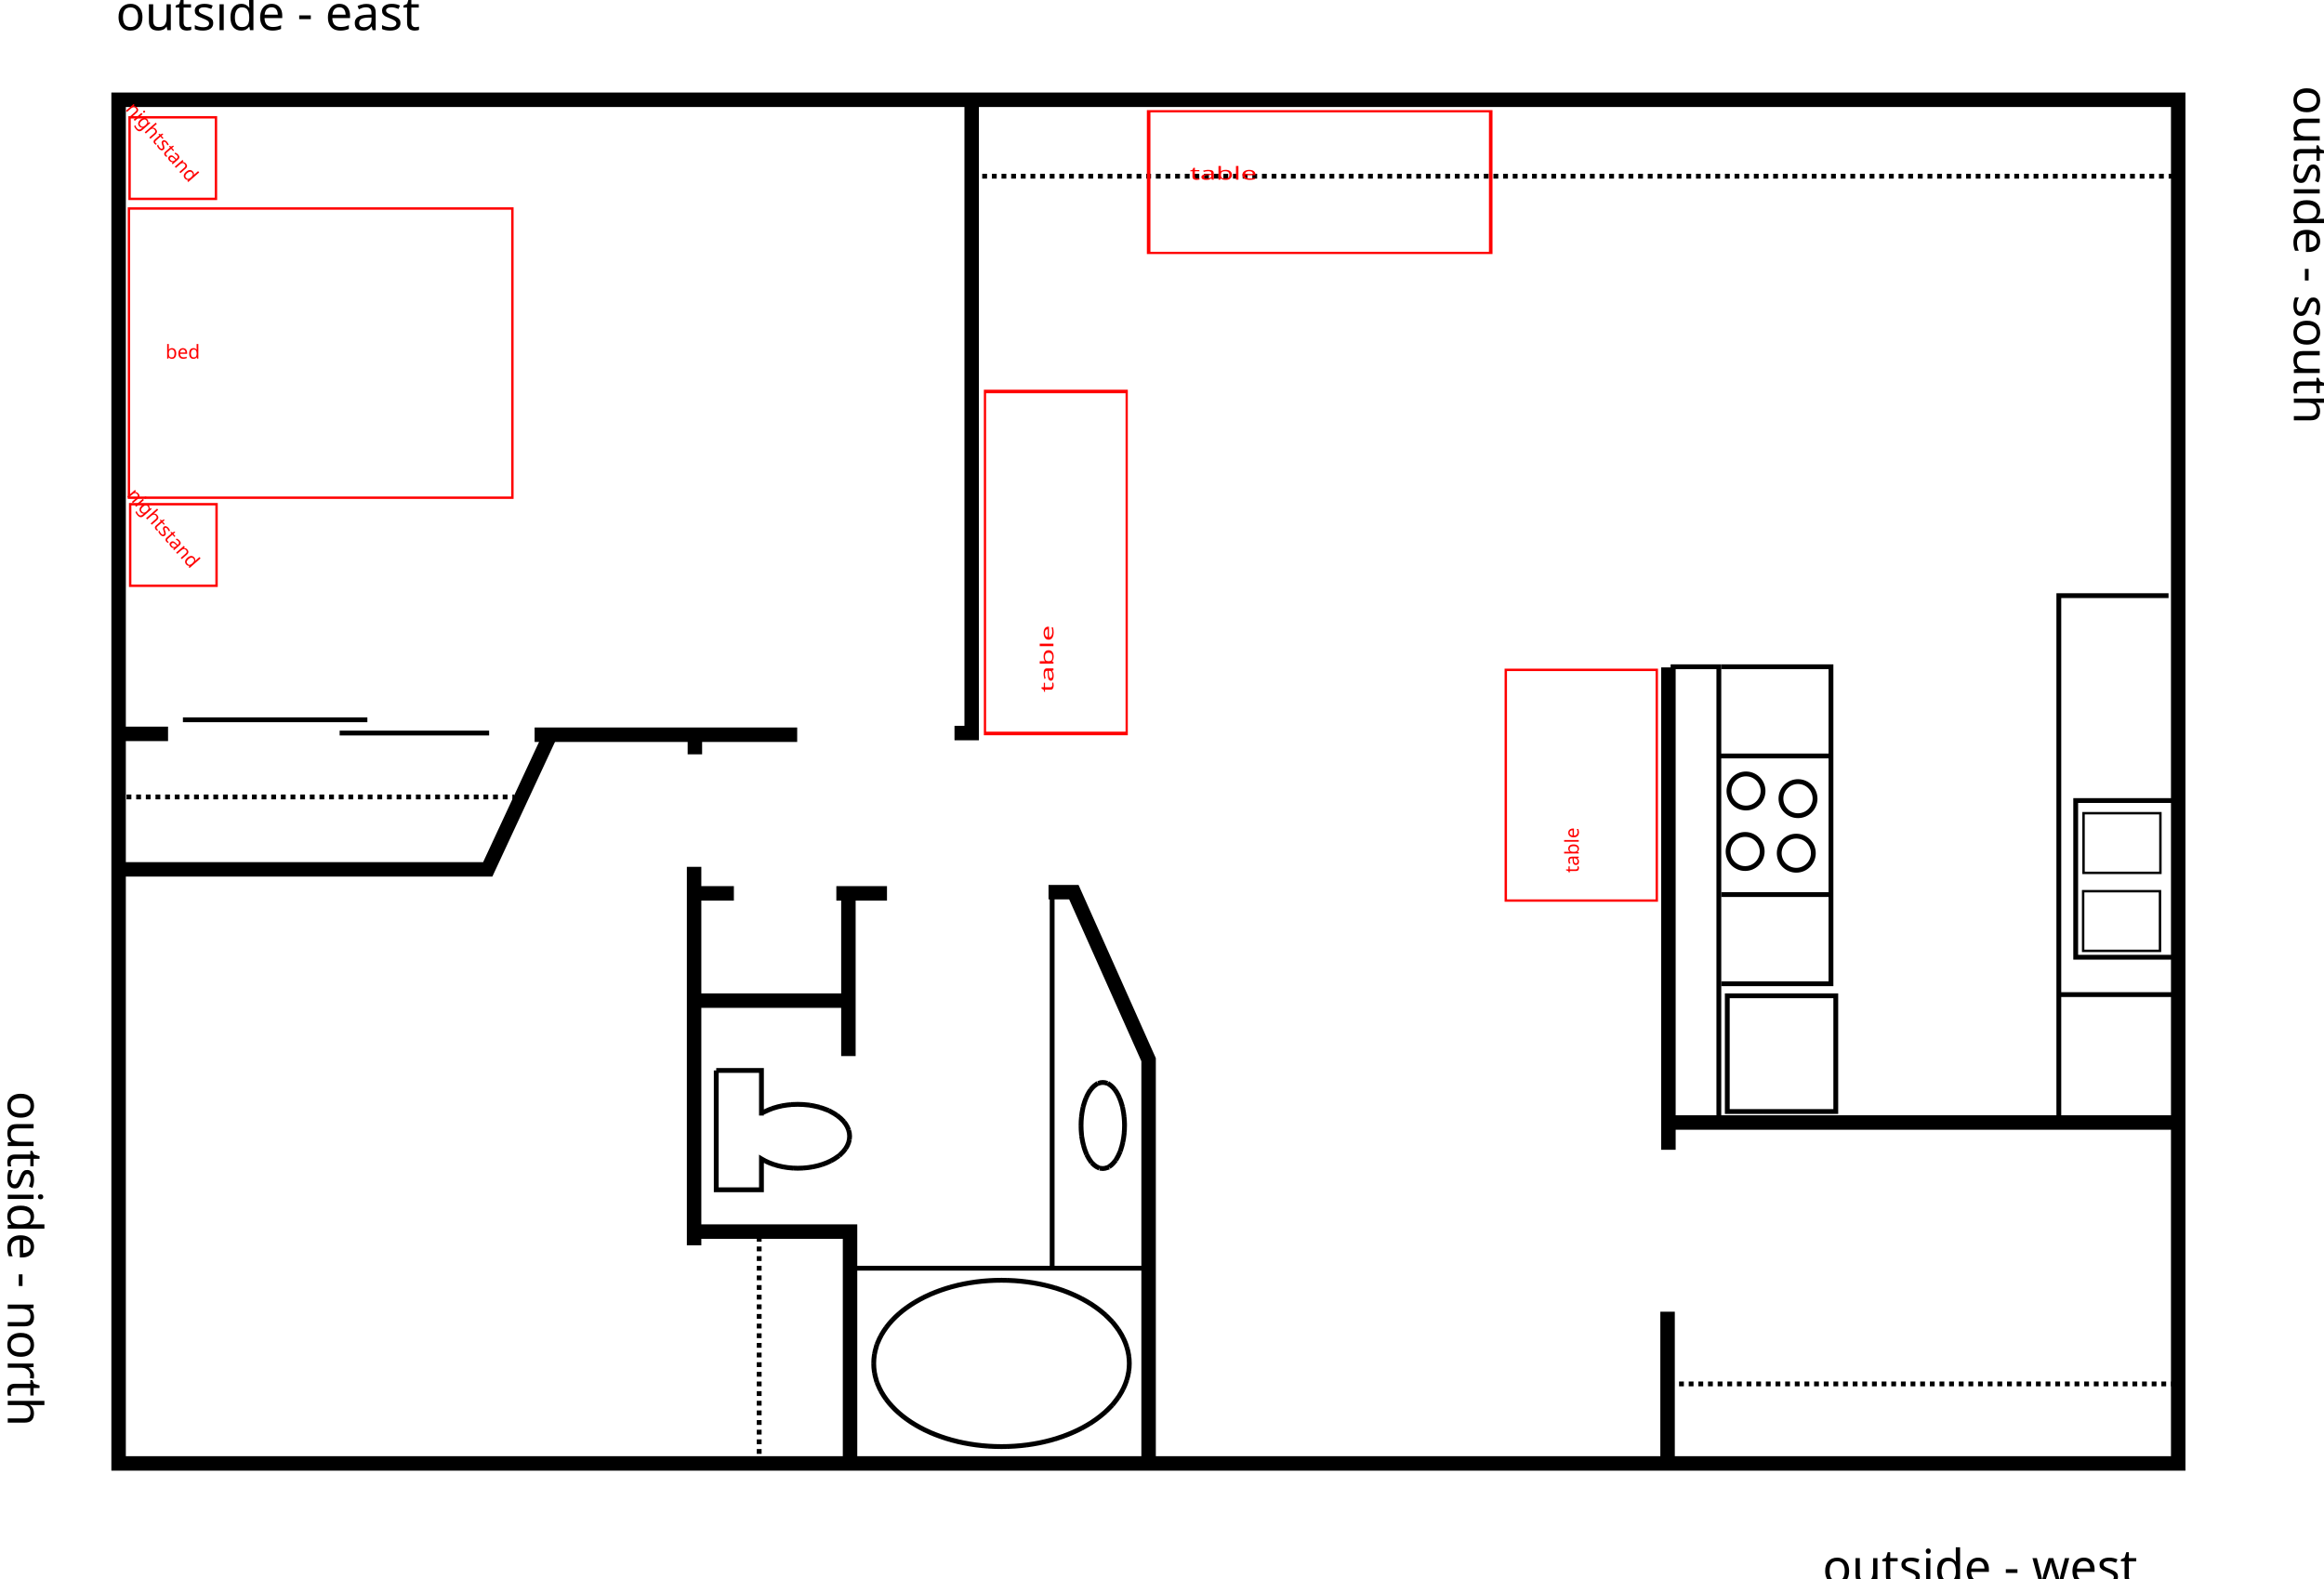
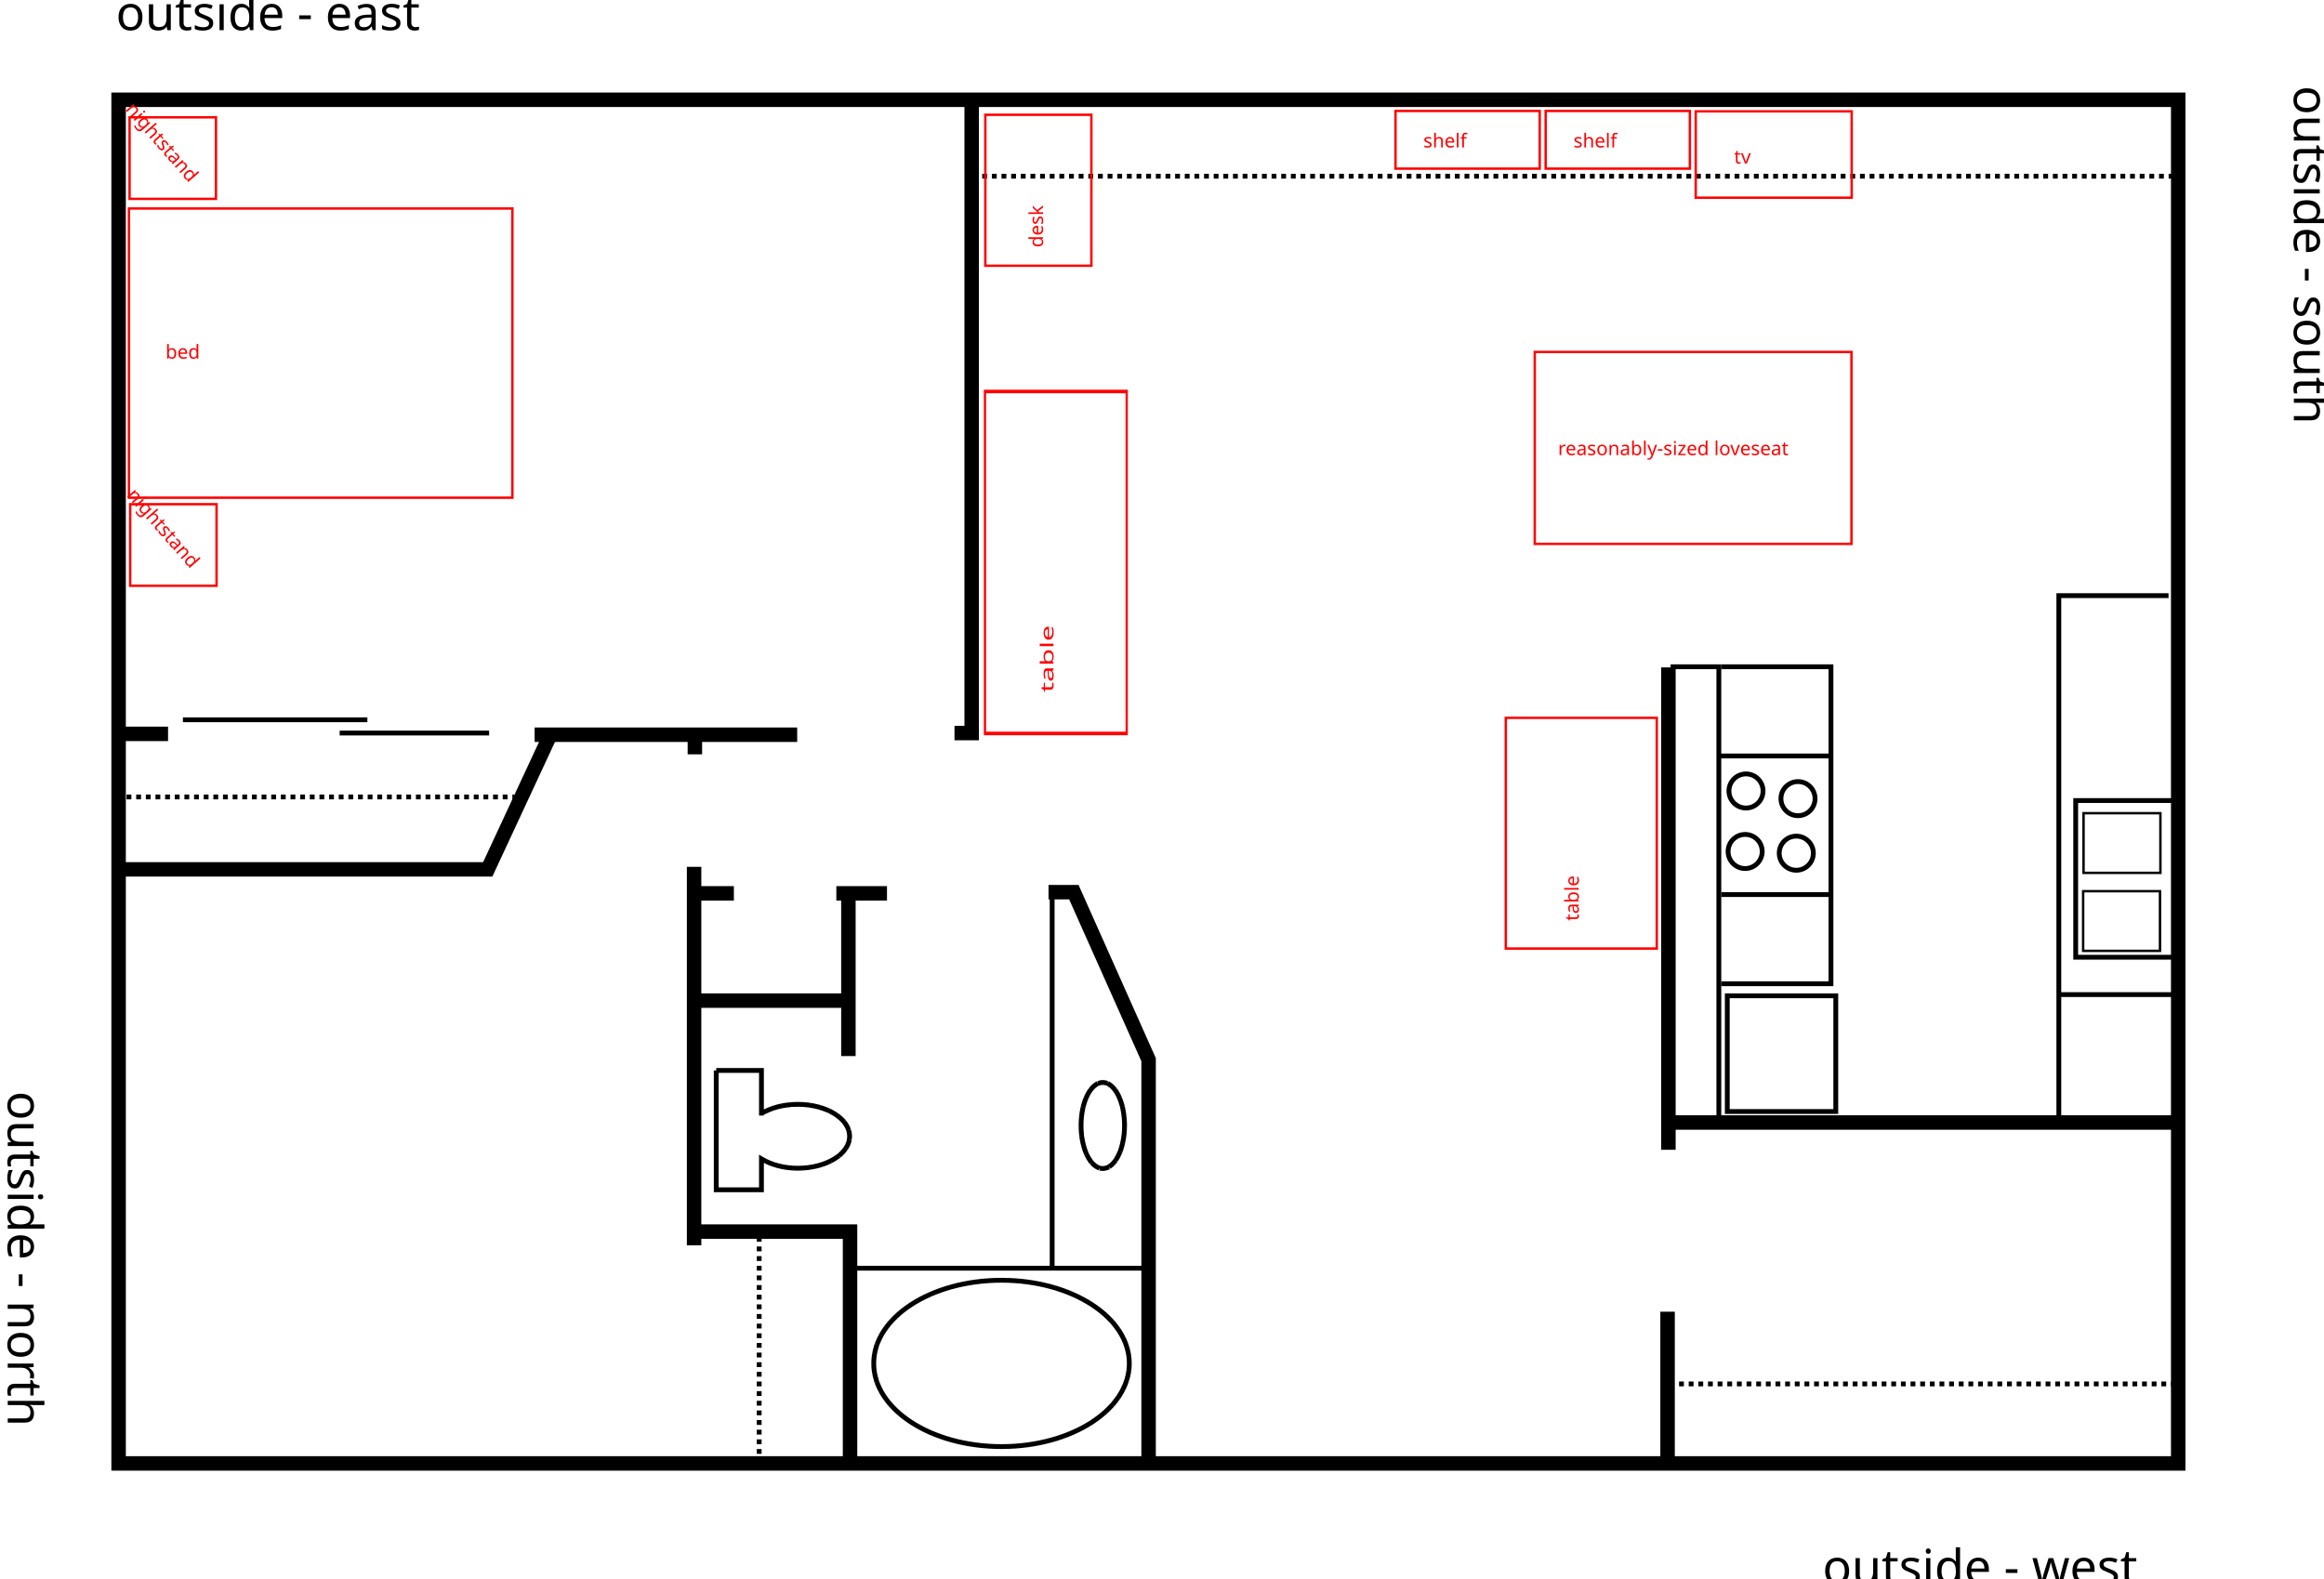
<svg xmlns="http://www.w3.org/2000/svg" width="484.281" height="328.952" id="svg2816" version="1.1">
  <defs id="defs2818">
    </defs>
  <g id="layer1" style="display:inline" transform="translate(23.29284,326.6851)">
    <path style="fill:none;stroke:#000000;stroke-width:1px;stroke-linecap:butt;stroke-linejoin:miter;stroke-opacity:1" d="m 0,537.184 120.208,0" id="path2826" />
  </g>
  <g id="layer2" transform="translate(23.29284,326.6851)" />
  <g id="layer3" transform="translate(23.29284,326.6851)">
    <text xml:space="preserve" style="font-size:10.049px;font-style:normal;font-variant:normal;font-weight:normal;font-stretch:normal;text-align:center;text-anchor:middle;fill:#000000;fill-opacity:1;stroke:none;display:inline;font-family:monofur;-inkscape-font-specification:monofur" x="39.083" y="-320.404" id="text2836">
      <tspan id="tspan2838" x="39.083" y="-320.404">outside - east</tspan>
    </text>
    <path style="fill:none;stroke:#000000;stroke-width:1;stroke-linecap:square;stroke-linejoin:miter;stroke-miterlimit:4;stroke-opacity:1;stroke-dasharray:none;stroke-dashoffset:0;display:inline" id="path3832" d="m 342.593,-162.801 c 0,1.953 -1.583,3.536 -3.536,3.536 -1.953,0 -3.536,-1.583 -3.536,-3.536 0,-1.953 1.583,-3.536 3.536,-3.536 1.953,0 3.536,1.583 3.536,3.536 z" transform="matrix(1.004901,0,0,1.004901,-0.176356,1.77871)" />
    <path style="fill:none;stroke:#000000;stroke-width:1;stroke-linecap:square;stroke-linejoin:miter;stroke-miterlimit:4;stroke-opacity:1;stroke-dasharray:none;stroke-dashoffset:0;display:inline" id="path3832-0" d="m 342.593,-162.801 c 0,1.953 -1.583,3.536 -3.536,3.536 -1.953,0 -3.536,-1.583 -3.536,-3.536 0,-1.953 1.583,-3.536 3.536,-3.536 1.953,0 3.536,1.583 3.536,3.536 z" transform="matrix(1.004901,0,0,1.004901,-0.354007,14.39136)" />
    <path style="fill:none;stroke:#000000;stroke-width:1;stroke-linecap:square;stroke-linejoin:miter;stroke-miterlimit:4;stroke-opacity:1;stroke-dasharray:none;stroke-dashoffset:0;display:inline" id="path3832-9" d="m 342.593,-162.801 c 0,1.953 -1.583,3.536 -3.536,3.536 -1.953,0 -3.536,-1.583 -3.536,-3.536 0,-1.953 1.583,-3.536 3.536,-3.536 1.953,0 3.536,1.583 3.536,3.536 z" transform="matrix(1.004901,0,0,1.004901,10.65986,3.37749)" />
    <path style="fill:none;stroke:#000000;stroke-width:1;stroke-linecap:square;stroke-linejoin:miter;stroke-miterlimit:4;stroke-opacity:1;stroke-dasharray:none;stroke-dashoffset:0;display:inline" id="path3832-1" d="m 342.593,-162.801 c 0,1.953 -1.583,3.536 -3.536,3.536 -1.953,0 -3.536,-1.583 -3.536,-3.536 0,-1.953 1.583,-3.536 3.536,-3.536 1.953,0 3.536,1.583 3.536,3.536 z" transform="matrix(1.004901,0,0,1.004901,10.30458,14.74665)" />
    <text xml:space="preserve" style="font-size:10.049px;font-style:normal;font-variant:normal;font-weight:normal;font-stretch:normal;text-align:center;text-anchor:middle;fill:#000000;fill-opacity:1;stroke:none;display:inline;font-family:monofur;-inkscape-font-specification:monofur" x="-267.013" y="-454.708" id="text2836-3" transform="matrix(0,1,-1,0,0,0)">
      <tspan id="tspan2838-2" x="-267.013" y="-454.708">outside - south</tspan>
    </text>
    <text xml:space="preserve" style="font-size:10.049px;font-style:normal;font-variant:normal;font-weight:normal;font-stretch:normal;text-align:center;text-anchor:middle;fill:#000000;fill-opacity:1;stroke:none;display:inline;font-family:monofur;-inkscape-font-specification:monofur" x="395.845" y="3.466" id="text2836-31">
      <tspan id="tspan2838-7" x="395.845" y="3.466">outside - west</tspan>
    </text>
    <text xml:space="preserve" style="font-size:10.049px;font-style:normal;font-variant:normal;font-weight:normal;font-stretch:normal;text-align:center;text-anchor:middle;fill:#000000;fill-opacity:1;stroke:none;display:inline;font-family:monofur;-inkscape-font-specification:monofur" x="-57.769" y="21.681" id="text2836-4" transform="matrix(0,1,-1,0,0,0)">
      <tspan id="tspan2838-73" x="-57.769" y="21.681">outside - north</tspan>
    </text>
    <rect style="fill:none;stroke:#000000;stroke-width:3.015;stroke-linecap:square;stroke-linejoin:miter;stroke-miterlimit:4;stroke-opacity:1;stroke-dasharray:none" id="rect3734" width="429.186" height="284.229" x="1.422" y="-305.888" />
    <path style="fill:none;stroke:#000000;stroke-width:3.015;stroke-linecap:butt;stroke-linejoin:miter;stroke-miterlimit:4;stroke-opacity:1;stroke-dasharray:none" d="m 1.245,-173.722 10.481,0" id="path3736" />
    <path style="fill:none;stroke:#000000;stroke-width:3.015;stroke-linecap:butt;stroke-linejoin:miter;stroke-miterlimit:4;stroke-opacity:1;stroke-dasharray:none" d="m 2.133,-145.477 76.209,0 12.968,-27.89" id="path3738" />
    <path style="fill:none;stroke:#000000;stroke-width:3.015;stroke-linecap:butt;stroke-linejoin:miter;stroke-miterlimit:4;stroke-opacity:1;stroke-dasharray:none" d="m 88.112,-173.544 54.714,0" id="path3740" />
    <path style="fill:none;stroke:#000000;stroke-width:3.015;stroke-linecap:butt;stroke-linejoin:miter;stroke-miterlimit:4;stroke-opacity:1;stroke-dasharray:none" d="m 121.509,-173.544 0,4.086" id="path3742" />
    <path style="fill:none;stroke:#000000;stroke-width:3.015;stroke-linecap:butt;stroke-linejoin:miter;stroke-miterlimit:4;stroke-opacity:1;stroke-dasharray:none" d="m 121.343,-67.122 0,-78.885" id="path3744" />
    <path style="fill:none;stroke:#000000;stroke-width:3.015;stroke-linecap:butt;stroke-linejoin:miter;stroke-miterlimit:4;stroke-opacity:1;stroke-dasharray:none" d="m 129.634,-140.48 -8.039,0" id="path3746" />
    <path style="fill:none;stroke:#000000;stroke-width:3.015;stroke-linecap:butt;stroke-linejoin:miter;stroke-miterlimit:4;stroke-opacity:1;stroke-dasharray:none" d="m 121.594,-118.121 32.157,0" id="path3748" />
    <path style="fill:none;stroke:#000000;stroke-width:3.015;stroke-linecap:butt;stroke-linejoin:miter;stroke-miterlimit:4;stroke-opacity:1;stroke-dasharray:none" d="m 153.5,-106.564 0,-34.167" id="path3750" />
    <path style="fill:none;stroke:#000000;stroke-width:3.015;stroke-linecap:butt;stroke-linejoin:miter;stroke-miterlimit:4;stroke-opacity:1;stroke-dasharray:none" d="m 150.988,-140.48 10.551,0" id="path3752" />
    <path style="fill:none;stroke:#000000;stroke-width:3.015;stroke-linecap:butt;stroke-linejoin:miter;stroke-miterlimit:4;stroke-opacity:1;stroke-dasharray:none" d="m 121.687,-69.979 32.153,0 0,48.674" id="path3754" />
    <path style="fill:none;stroke:#000000;stroke-width:3.015;stroke-linecap:butt;stroke-linejoin:miter;stroke-miterlimit:4;stroke-opacity:1;stroke-dasharray:none" d="m 216.055,-22.906 0,-82.904 -15.576,-34.92 -5.276,0" id="path3756" />
    <path style="fill:none;stroke:#000000;stroke-width:3.015;stroke-linecap:butt;stroke-linejoin:miter;stroke-miterlimit:4;stroke-opacity:1;stroke-dasharray:none" d="m 324.2,-22.193 0,-31.088" id="path3758" />
    <path style="fill:none;stroke:#000000;stroke-width:3.015;stroke-linecap:butt;stroke-linejoin:miter;stroke-miterlimit:4;stroke-opacity:1;stroke-dasharray:none" d="m 324.378,-187.578 0,100.546" id="path3760" />
    <path style="fill:none;stroke:#000000;stroke-width:3.015;stroke-linecap:butt;stroke-linejoin:miter;stroke-miterlimit:4;stroke-opacity:1;stroke-dasharray:none" d="m 324.775,-92.717 105.479,0" id="path3762" />
    <path style="fill:none;stroke:#000000;stroke-width:3.015;stroke-linecap:butt;stroke-linejoin:miter;stroke-miterlimit:4;stroke-opacity:1;stroke-dasharray:none" d="m 175.608,-173.893 3.58,0 0,-130.575" id="path3765" />
    <path style="fill:none;stroke:#000000;stroke-width:1.005px;stroke-linecap:butt;stroke-linejoin:miter;stroke-opacity:1" d="m 154.568,-62.349 61.801,0" id="path3767" />
    <path style="fill:none;stroke:#000000;stroke-width:1.005px;stroke-linecap:butt;stroke-linejoin:miter;stroke-opacity:1" d="m 195.957,-62.6 0,-77.377" id="path3769" />
    <path style="fill:none;stroke:#000000;stroke-width:1.005px;stroke-linecap:butt;stroke-linejoin:miter;stroke-opacity:1" d="m 14.824,-176.656 38.437,0" id="path3771" />
    <path style="fill:none;stroke:#000000;stroke-width:1.005px;stroke-linecap:butt;stroke-linejoin:miter;stroke-opacity:1" d="m 47.483,-173.893 31.152,0" id="path3773" />
    <path style="fill:none;stroke:#000000;stroke-width:1.005px;stroke-linecap:butt;stroke-linejoin:miter;stroke-opacity:1" d="m 334.885,-93.249 0,-94.461 -10.049,0" id="path3775" />
    <path style="fill:none;stroke:#000000;stroke-width:1.005px;stroke-linecap:butt;stroke-linejoin:miter;stroke-opacity:1" d="m 335.387,-187.71 22.862,0 0,66.072 -22.862,0" id="path3777" />
    <path style="fill:none;stroke:#000000;stroke-width:1.005px;stroke-linecap:butt;stroke-linejoin:miter;stroke-opacity:1" d="m 335.387,-140.228 23.113,0" id="path3779" />
    <path style="fill:none;stroke:#000000;stroke-width:1.005px;stroke-linecap:butt;stroke-linejoin:miter;stroke-opacity:1" d="m 357.997,-169.119 -22.861,0" id="path3781" />
    <path style="fill:none;stroke:#000000;stroke-width:1.005px;stroke-linecap:butt;stroke-linejoin:miter;stroke-opacity:1" d="m 428.592,-202.532 -22.861,0 0,109.283" id="path3783" />
    <path style="fill:none;stroke:#000000;stroke-width:1.005px;stroke-linecap:butt;stroke-linejoin:miter;stroke-opacity:1" d="m 430.099,-119.377 -24.369,0" id="path3785" />
    <path style="fill:none;stroke:#000000;stroke-width:1.005px;stroke-linecap:butt;stroke-linejoin:miter;stroke-opacity:1" d="m 430.35,-159.824 -21.103,0 0,32.659 21.857,0" id="path3787" />
    <rect style="fill:none;stroke:#000000;stroke-width:0.502;stroke-linecap:square;stroke-linejoin:miter;stroke-miterlimit:4;stroke-opacity:1;stroke-dasharray:none" id="rect3789" width="16.016" height="12.436" x="410.88" y="-157.186" />
    <rect style="fill:none;stroke:#000000;stroke-width:0.502;stroke-linecap:square;stroke-linejoin:miter;stroke-miterlimit:4;stroke-opacity:1;stroke-dasharray:none" id="rect3789-2" width="16.016" height="12.436" x="410.797" y="-140.93" />
    <path style="fill:none;stroke:#000000;stroke-width:1.005;stroke-linecap:butt;stroke-linejoin:miter;stroke-miterlimit:4;stroke-opacity:1;stroke-dasharray:1.005, 1.005;stroke-dashoffset:0" d="m 1.067,-160.576 82.782,0" id="path3813" />
    <path style="fill:none;stroke:#000000;stroke-width:1.005;stroke-linecap:butt;stroke-linejoin:miter;stroke-miterlimit:4;stroke-opacity:1;stroke-dasharray:1.005, 1.005;stroke-dashoffset:0" d="m 179.376,-289.959 251.728,0" id="path3815" />
    <path style="fill:none;stroke:#000000;stroke-width:1.005;stroke-linecap:butt;stroke-linejoin:miter;stroke-miterlimit:4;stroke-opacity:1;stroke-dasharray:1.005, 1.005;stroke-dashoffset:0" d="m 324.584,-38.231 106.017,0" id="path3817" />
    <rect style="fill:none;stroke:#000000;stroke-width:1.005;stroke-linecap:square;stroke-linejoin:miter;stroke-miterlimit:4;stroke-opacity:1;stroke-dasharray:1.005, 1.005;stroke-dashoffset:0" id="rect3819" width="22.61" height="24.118" x="336.643" y="-119.126" />
    <path style="fill:none;stroke:#000000;stroke-width:1.005;stroke-linecap:square;stroke-linejoin:miter;stroke-miterlimit:4;stroke-opacity:1;stroke-dasharray:1.005, 1.005;stroke-dashoffset:0" d="m 125.959,-103.568 0,24.871 9.421,0 0,-6.438 c 1.95,1.184 4.615,1.947 7.568,1.947 5.966,0 10.803,-2.981 10.803,-6.657 0,-3.677 -4.837,-6.657 -10.803,-6.657 -2.953,0 -5.618,0.732 -7.568,1.916 l 0,-8.981 -9.421,0 z" id="path3821" />
    <path style="fill:none;stroke:#000000;stroke-width:1;stroke-linecap:square;stroke-linejoin:miter;stroke-miterlimit:4;stroke-opacity:1;stroke-dasharray:1, 1;stroke-dashoffset:0" id="path3826" d="m 210.187,-93.77 c 0,4.93 -2.018,8.927 -4.508,8.927 -2.49,0 -4.508,-3.997 -4.508,-8.927 0,-4.93 2.018,-8.927 4.508,-8.927 2.49,0 4.508,3.997 4.508,8.927 z" transform="matrix(1.004901,0,0,1.004901,-0.1763562,2.133995)" />
    <path style="fill:none;stroke:#000000;stroke-width:1;stroke-linecap:square;stroke-linejoin:miter;stroke-miterlimit:4;stroke-opacity:1;stroke-dasharray:1, 1;stroke-dashoffset:0" id="path3828" d="m 209.5,-44.388 c 0,9.527 -11.864,17.25 -26.5,17.25 -14.636,0 -26.5,-7.723 -26.5,-17.25 0,-9.527 11.864,-17.25 26.5,-17.25 14.636,0 26.5,7.723 26.5,17.25 z" transform="matrix(1.004901,0,0,1.004901,1.508638,2.103516)" />
    <path style="fill:none;stroke:#000000;stroke-width:1.005;stroke-linecap:butt;stroke-linejoin:miter;stroke-miterlimit:4;stroke-opacity:1;stroke-dasharray:1.005, 1.005;stroke-dashoffset:0" d="m 134.909,-68.88 0,46.477" id="path3830" />
  </g>
  <g id="layer4">
    <g id="g4072" transform="translate(0,-20.85965)">
      <rect y="125.952" x="27.125" height="17" width="18" id="rect4005" style="fill:none;stroke:#ff0000;stroke-width:0.5;stroke-linecap:square;stroke-linejoin:miter;stroke-miterlimit:4;stroke-opacity:1;stroke-dasharray:none;stroke-dashoffset:0" />
      <text transform="matrix(0.6577708,0.7532182,-0.7532182,0.6577708,0,0)" id="text4038" y="61.838" x="124.634" style="font-size:4px;font-style:normal;font-variant:normal;font-weight:normal;font-stretch:normal;text-align:center;text-anchor:middle;fill:#ff0000;fill-opacity:1;stroke:none;font-family:monofur;-inkscape-font-specification:monofur" xml:space="preserve">
        <tspan y="61.838" x="124.634" id="tspan4040">nightstand</tspan>
      </text>
    </g>
    <g id="g4067">
      <rect y="24.452" x="27" height="17" width="18" id="rect4005-4" style="fill:none;stroke:#ff0000;stroke-width:0.5;stroke-linecap:square;stroke-linejoin:miter;stroke-miterlimit:4;stroke-opacity:1;stroke-dasharray:none;stroke-dashoffset:0" />
      <text transform="matrix(0.6577708,0.7532182,-0.7532182,0.6577708,0,0)" id="text4038-7" y="-4.583" x="48.146" style="font-size:4px;font-style:normal;font-variant:normal;font-weight:normal;font-stretch:normal;text-align:center;text-anchor:middle;fill:#ff0000;fill-opacity:1;stroke:none;font-family:monofur;-inkscape-font-specification:monofur" xml:space="preserve">
        <tspan y="-4.583" x="48.146" id="tspan4040-1">nightstand</tspan>
      </text>
    </g>
-     <g id="g4083" transform="matrix(0,-1,1,0,192.716,450.3976)">
+     <g id="g4083" transform="matrix(0,-1,1,0,192.716,460.3976)">
      <rect y="121.063" x="262.69" height="31.466" width="48.083" id="rect4077" style="fill:none;stroke:#ff0000;stroke-width:0.5;stroke-linecap:square;stroke-linejoin:miter;stroke-miterlimit:4;stroke-opacity:1;stroke-dasharray:none;stroke-dashoffset:0" />
      <text id="text4079" y="136.265" x="276.832" style="font-size:4px;font-style:normal;font-variant:normal;font-weight:normal;font-stretch:normal;text-align:center;text-anchor:middle;fill:#ff0000;fill-opacity:1;stroke:none;font-family:monofur;-inkscape-font-specification:monofur" xml:space="preserve">
        <tspan y="136.265" x="276.832" id="tspan4081">table</tspan>
      </text>
    </g>
    <g id="g4117" transform="translate(-76.72109,-52.3259)">
      <rect y="95.784" x="103.591" height="60.281" width="79.903" id="rect4111" style="fill:none;stroke:#ff0000;stroke-width:0.5;stroke-linecap:square;stroke-linejoin:miter;stroke-miterlimit:4;stroke-opacity:1;stroke-dasharray:none;stroke-dashoffset:0" />
      <text id="text4113" y="127.073" x="118.44" style="font-size:4px;font-style:normal;font-variant:normal;font-weight:normal;font-stretch:normal;text-align:center;text-anchor:middle;fill:#ff0000;fill-opacity:1;stroke:none;font-family:monofur;-inkscape-font-specification:monofur" xml:space="preserve">
        <tspan y="127.073" x="118.44" id="tspan4115">bed</tspan>
      </text>
    </g>
    <g id="g4083-9" transform="matrix(0,-1.482469,0.9384898,0,91.63542,542.3067)">
      <rect y="121.063" x="262.69" height="31.466" width="48.083" id="rect4077-8" style="fill:none;stroke:#ff0000;stroke-width:0.5;stroke-linecap:square;stroke-linejoin:miter;stroke-miterlimit:4;stroke-opacity:1;stroke-dasharray:none;stroke-dashoffset:0" />
      <text id="text4079-9" y="136.265" x="276.832" style="font-size:4px;font-style:normal;font-variant:normal;font-weight:normal;font-stretch:normal;text-align:center;text-anchor:middle;fill:#ff0000;fill-opacity:1;stroke:none;font-family:monofur;-inkscape-font-specification:monofur" xml:space="preserve">
        <tspan y="136.265" x="276.832" id="tspan4081-9">table</tspan>
      </text>
    </g>
-     <g id="g4083-9-1" transform="matrix(1.482469,0,0,0.9384898,-150.0709,-90.42939)">
-       <rect y="121.063" x="262.69" height="31.466" width="48.083" id="rect4077-8-5" style="fill:none;stroke:#ff0000;stroke-width:0.5;stroke-linecap:square;stroke-linejoin:miter;stroke-miterlimit:4;stroke-opacity:1;stroke-dasharray:none;stroke-dashoffset:0" />
-       <text id="text4079-9-2" y="136.265" x="276.832" style="font-size:4px;font-style:normal;font-variant:normal;font-weight:normal;font-stretch:normal;text-align:center;text-anchor:middle;fill:#ff0000;fill-opacity:1;stroke:none;font-family:monofur;-inkscape-font-specification:monofur" xml:space="preserve">
-         <tspan y="136.265" x="276.832" id="tspan4081-9-4">table</tspan>
+     <g id="g3682" transform="matrix(0,-1,1,0,150.5547,327.4495)">
+       <rect y="54.771" x="272.059" height="22.097" width="31.466" id="rect2904" style="fill:none;stroke:#ff0000;stroke-width:0.5;stroke-linecap:square;stroke-linejoin:miter;stroke-miterlimit:4;stroke-opacity:1;stroke-dasharray:none;stroke-dashoffset:0" />
+       <text id="text3678" y="66.792" x="283.903" style="font-size:4px;font-style:normal;font-variant:normal;font-weight:normal;font-stretch:normal;text-align:center;text-anchor:middle;fill:#ff0000;fill-opacity:1;stroke:none;font-family:monofur;-inkscape-font-specification:monofur" xml:space="preserve">
+         <tspan y="66.792" x="283.903" id="tspan3680">desk</tspan>
+       </text>
+     </g>
+     <g id="g3695" transform="translate(36.416,-40.65864)">
+       <rect y="63.787" x="285.671" height="12.021" width="30.052" id="rect3689" style="fill:none;stroke:#ff0000;stroke-width:0.5;stroke-linecap:square;stroke-linejoin:miter;stroke-miterlimit:4;stroke-opacity:1;stroke-dasharray:none;stroke-dashoffset:0" />
+       <text id="text3691" y="71.388" x="299.637" style="font-size:4px;font-style:normal;font-variant:normal;font-weight:normal;font-stretch:normal;text-align:center;text-anchor:middle;fill:#ff0000;fill-opacity:1;stroke:none;font-family:monofur;-inkscape-font-specification:monofur" xml:space="preserve">
+         <tspan y="71.388" x="299.637" id="tspan3693">shelf</tspan>
+       </text>
+     </g>
+     <g id="g3708" transform="translate(80.61017,-74.24621)">
+       <rect y="97.452" x="272.75" height="18" width="32.5" id="rect3702" style="fill:none;stroke:#ff0000;stroke-width:0.5;stroke-linecap:square;stroke-linejoin:miter;stroke-miterlimit:4;stroke-opacity:1;stroke-dasharray:none;stroke-dashoffset:0" />
+       <text id="text3704" y="108.327" x="286.125" style="font-size:4px;font-style:normal;font-variant:normal;font-weight:normal;font-stretch:normal;text-align:center;text-anchor:middle;fill:#ff0000;fill-opacity:1;stroke:none;font-family:monofur;-inkscape-font-specification:monofur" xml:space="preserve">
+         <tspan y="108.327" x="286.125" id="tspan3706">tv</tspan>
+       </text>
+     </g>
+     <g id="g3721" transform="translate(-1.06066,-21.2132)">
+       <rect y="94.577" x="320.875" height="40" width="66" id="rect3715" style="fill:none;stroke:#ff0000;stroke-width:0.5;stroke-linecap:square;stroke-linejoin:miter;stroke-miterlimit:4;stroke-opacity:1;stroke-dasharray:none;stroke-dashoffset:0" />
+       <text id="text3717" y="116.077" x="353.375" style="font-size:4px;font-style:normal;font-variant:normal;font-weight:normal;font-stretch:normal;text-align:center;text-anchor:middle;fill:#ff0000;fill-opacity:1;stroke:none;font-family:monofur;-inkscape-font-specification:monofur" xml:space="preserve">
+         <tspan y="116.077" x="353.375" id="tspan3719">reasonably-sized loveseat</tspan>
+       </text>
+     </g>
+     <g id="g3695-3" transform="translate(5.126521,-40.65864)">
+       <rect y="63.787" x="285.671" height="12.021" width="30.052" id="rect3689-8" style="fill:none;stroke:#ff0000;stroke-width:0.5;stroke-linecap:square;stroke-linejoin:miter;stroke-miterlimit:4;stroke-opacity:1;stroke-dasharray:none;stroke-dashoffset:0" />
+       <text id="text3691-0" y="71.388" x="299.637" style="font-size:4px;font-style:normal;font-variant:normal;font-weight:normal;font-stretch:normal;text-align:center;text-anchor:middle;fill:#ff0000;fill-opacity:1;stroke:none;font-family:monofur;-inkscape-font-specification:monofur" xml:space="preserve">
+         <tspan y="71.388" x="299.637" id="tspan3693-4">shelf</tspan>
      </text>
    </g>
  </g>
</svg>
